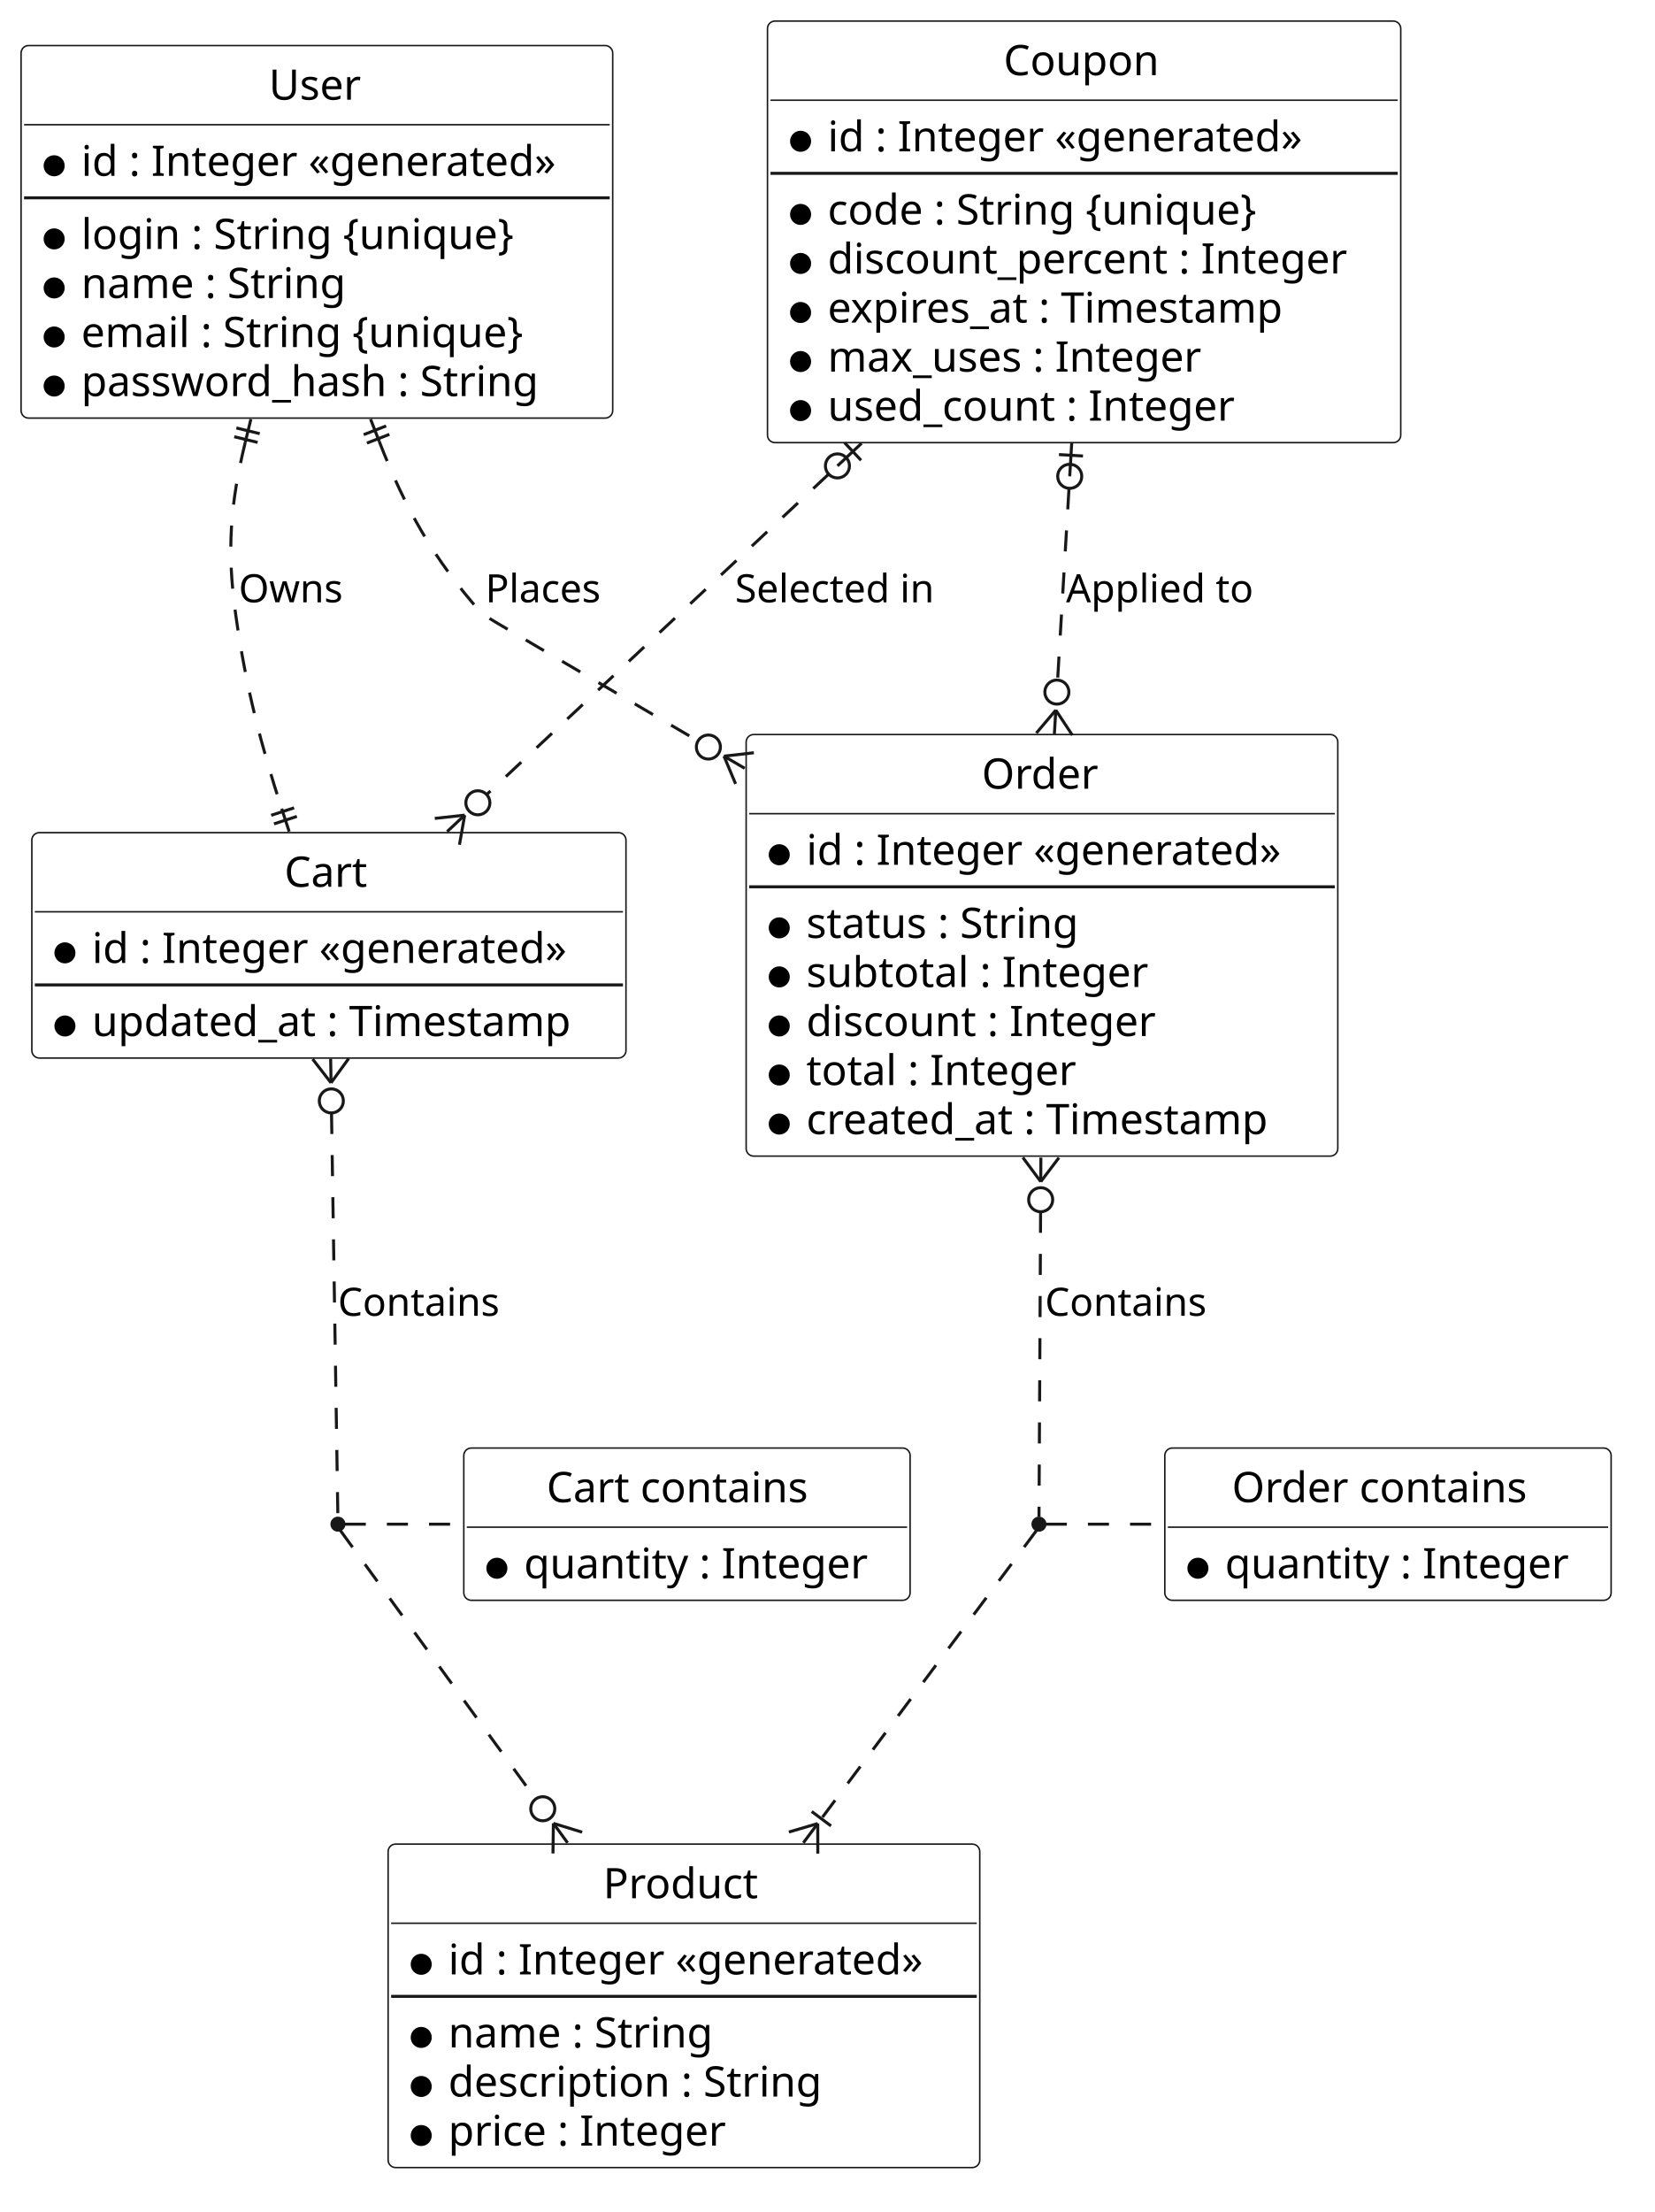
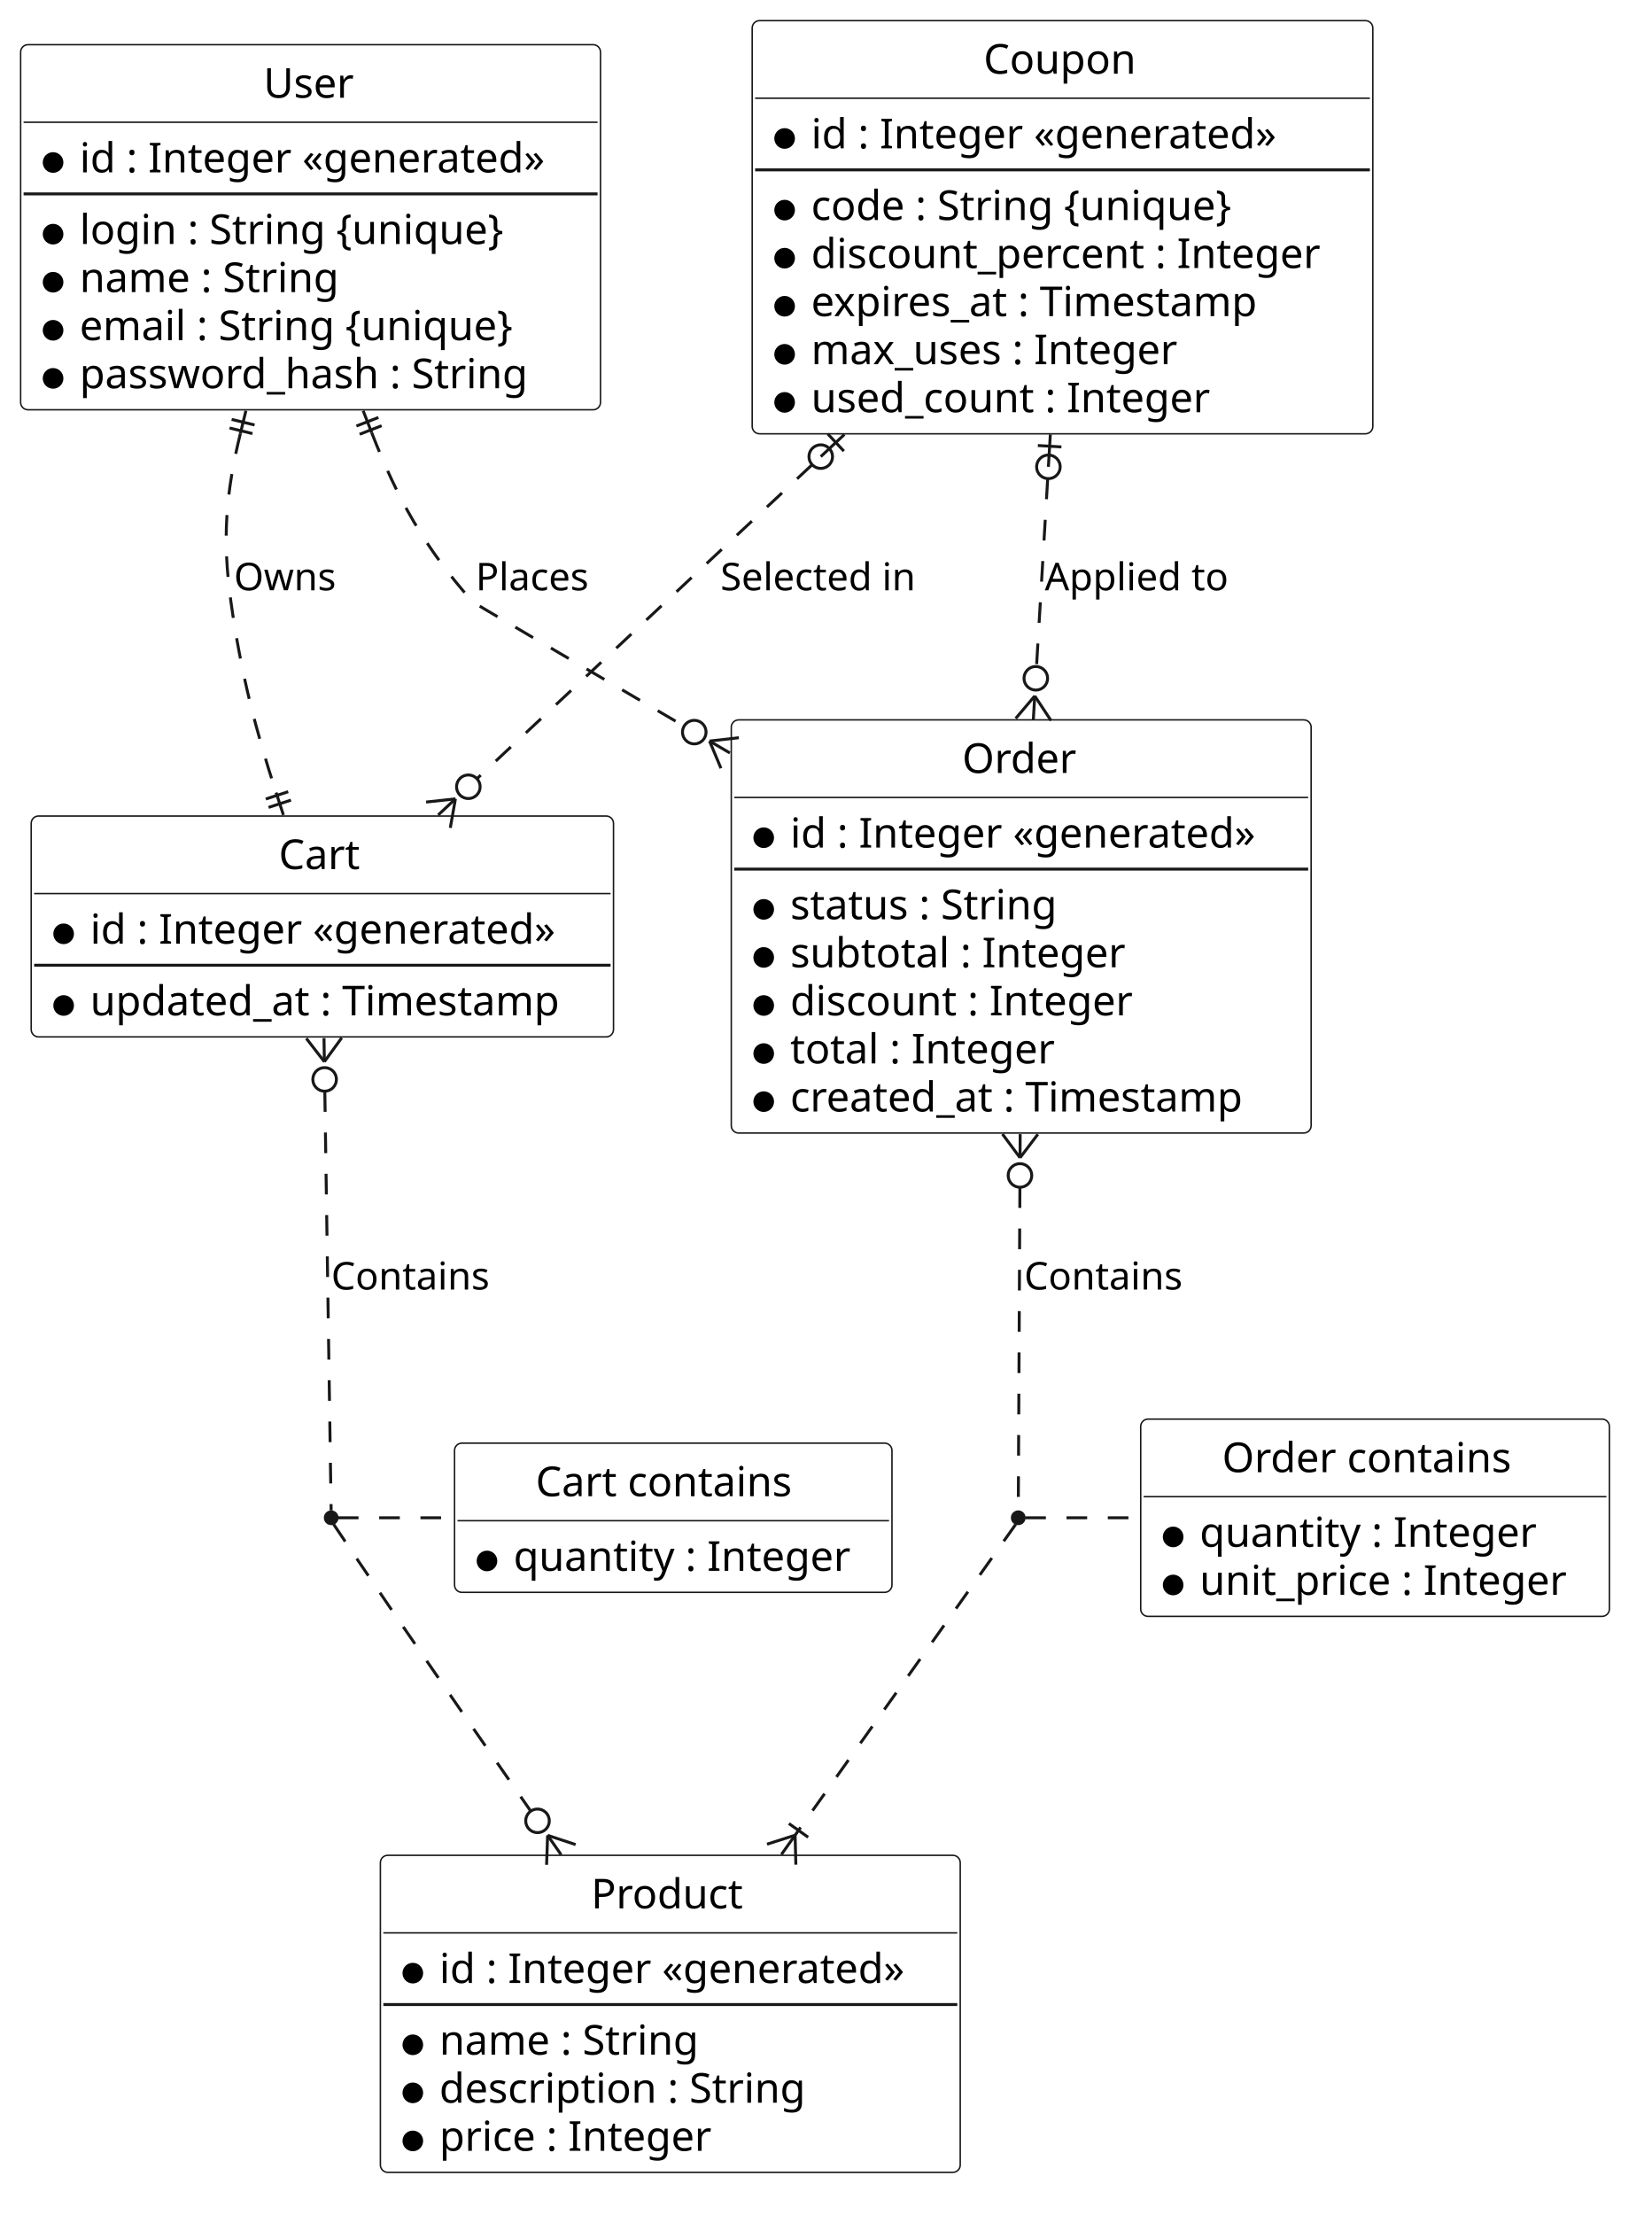
- <svg xmlns="http://www.w3.org/2000/svg" version="1.1" data-diagram-type="CLASS" style="width:550px;height:735px;background:#FFFFFF;" width="550px" height="735px" viewBox="0 0 550 735" zoomAndPan="magnify" preserveAspectRatio="none" contentStyleType="text/css">
+ <svg xmlns="http://www.w3.org/2000/svg" version="1.1" data-diagram-type="CLASS" style="width:560px;height:751px;background:#FFFFFF;" width="560px" height="751px" viewBox="0 0 560 751" zoomAndPan="magnify" preserveAspectRatio="none" contentStyleType="text/css">
  <defs />
  <g font-family="sans-serif" lengthAdjust="spacing">
    <g class="entity" data-qualified-name="usr" id="ent0001" data-source-line="9">
-       <rect x="7" y="15.14" width="196.646" height="123.781" fill="none" style="stroke:#181818;stroke-width:0.5;" rx="2.5" ry="2.5" />
-       <text x="89.368" y="33.135" fill="#000" font-size="14" textLength="31.91">User</text>
-       <line x1="8" y1="41.437" x2="202.646" y2="41.437" style="stroke:#181818;stroke-width:0.5;" />
-       <g data-visibility-modifier="IE_MANDATORY">
-         <ellipse cx="18" cy="55.085" rx="3" ry="3" fill="#000" style="stroke:#000;stroke-width:1;" />
-       </g>
-       <text x="27" y="58.432" fill="#000" font-size="14" textLength="170.646">id : Integer «generated»</text>
-       <line x1="8" y1="65.734" x2="202.646" y2="65.734" style="stroke:#181818;stroke-width:1;" />
-       <g data-visibility-modifier="IE_MANDATORY">
-         <ellipse cx="18" cy="79.382" rx="3" ry="3" fill="#000" style="stroke:#000;stroke-width:1;" />
-       </g>
-       <text x="27" y="82.729" fill="#000" font-size="14" textLength="159.776">login : String {unique}</text>
-       <g data-visibility-modifier="IE_MANDATORY">
-         <ellipse cx="18" cy="95.679" rx="3" ry="3" fill="#000" style="stroke:#000;stroke-width:1;" />
-       </g>
-       <text x="27" y="99.026" fill="#000" font-size="14" textLength="95.102">name : String</text>
-       <g data-visibility-modifier="IE_MANDATORY">
-         <ellipse cx="18" cy="111.976" rx="3" ry="3" fill="#000" style="stroke:#000;stroke-width:1;" />
-       </g>
-       <text x="27" y="115.323" fill="#000" font-size="14" textLength="164.281">email : String {unique}</text>
-       <g data-visibility-modifier="IE_MANDATORY">
-         <ellipse cx="18" cy="128.273" rx="3" ry="3" fill="#000" style="stroke:#000;stroke-width:1;" />
-       </g>
-       <text x="27" y="131.619" fill="#000" font-size="14" textLength="162.729">password_hash : String</text>
+       <rect x="7" y="15.15" width="196.646" height="123.781" fill="none" style="stroke:#181818;stroke-width:0.5;" rx="2.5" ry="2.5" />
+       <text x="89.368" y="33.145" fill="#000" font-size="14" textLength="31.91">User</text>
+       <line x1="8" y1="41.447" x2="202.646" y2="41.447" style="stroke:#181818;stroke-width:0.5;" />
+       <g data-visibility-modifier="IE_MANDATORY">
+         <ellipse cx="18" cy="55.095" rx="3" ry="3" fill="#000" style="stroke:#000;stroke-width:1;" />
+       </g>
+       <text x="27" y="58.442" fill="#000" font-size="14" textLength="170.646">id : Integer «generated»</text>
+       <line x1="8" y1="65.744" x2="202.646" y2="65.744" style="stroke:#181818;stroke-width:1;" />
+       <g data-visibility-modifier="IE_MANDATORY">
+         <ellipse cx="18" cy="79.392" rx="3" ry="3" fill="#000" style="stroke:#000;stroke-width:1;" />
+       </g>
+       <text x="27" y="82.739" fill="#000" font-size="14" textLength="159.776">login : String {unique}</text>
+       <g data-visibility-modifier="IE_MANDATORY">
+         <ellipse cx="18" cy="95.689" rx="3" ry="3" fill="#000" style="stroke:#000;stroke-width:1;" />
+       </g>
+       <text x="27" y="99.036" fill="#000" font-size="14" textLength="95.102">name : String</text>
+       <g data-visibility-modifier="IE_MANDATORY">
+         <ellipse cx="18" cy="111.986" rx="3" ry="3" fill="#000" style="stroke:#000;stroke-width:1;" />
+       </g>
+       <text x="27" y="115.333" fill="#000" font-size="14" textLength="164.281">email : String {unique}</text>
+       <g data-visibility-modifier="IE_MANDATORY">
+         <ellipse cx="18" cy="128.283" rx="3" ry="3" fill="#000" style="stroke:#000;stroke-width:1;" />
+       </g>
+       <text x="27" y="131.629" fill="#000" font-size="14" textLength="162.729">password_hash : String</text>
    </g>
    <g class="entity" data-qualified-name="prod" id="ent0002" data-source-line="18">
-       <rect x="129" y="612.75" width="196.646" height="107.484" fill="none" style="stroke:#181818;stroke-width:0.5;" rx="2.5" ry="2.5" />
-       <text x="200.468" y="630.745" fill="#000" font-size="14" textLength="53.71">Product</text>
-       <line x1="130" y1="639.047" x2="324.646" y2="639.047" style="stroke:#181818;stroke-width:0.5;" />
-       <g data-visibility-modifier="IE_MANDATORY">
-         <ellipse cx="140" cy="652.695" rx="3" ry="3" fill="#000" style="stroke:#000;stroke-width:1;" />
-       </g>
-       <text x="149" y="656.042" fill="#000" font-size="14" textLength="170.646">id : Integer «generated»</text>
-       <line x1="130" y1="663.344" x2="324.646" y2="663.344" style="stroke:#181818;stroke-width:1;" />
-       <g data-visibility-modifier="IE_MANDATORY">
-         <ellipse cx="140" cy="676.992" rx="3" ry="3" fill="#000" style="stroke:#000;stroke-width:1;" />
-       </g>
-       <text x="149" y="680.339" fill="#000" font-size="14" textLength="95.102">name : String</text>
-       <g data-visibility-modifier="IE_MANDATORY">
-         <ellipse cx="140" cy="693.289" rx="3" ry="3" fill="#000" style="stroke:#000;stroke-width:1;" />
-       </g>
-       <text x="149" y="696.636" fill="#000" font-size="14" textLength="133.239">description : String</text>
-       <g data-visibility-modifier="IE_MANDATORY">
-         <ellipse cx="140" cy="709.586" rx="3" ry="3" fill="#000" style="stroke:#000;stroke-width:1;" />
-       </g>
-       <text x="149" y="712.933" fill="#000" font-size="14" textLength="98.82">price : Integer</text>
+       <rect x="129" y="629.05" width="196.646" height="107.484" fill="none" style="stroke:#181818;stroke-width:0.5;" rx="2.5" ry="2.5" />
+       <text x="200.468" y="647.045" fill="#000" font-size="14" textLength="53.71">Product</text>
+       <line x1="130" y1="655.347" x2="324.646" y2="655.347" style="stroke:#181818;stroke-width:0.5;" />
+       <g data-visibility-modifier="IE_MANDATORY">
+         <ellipse cx="140" cy="668.995" rx="3" ry="3" fill="#000" style="stroke:#000;stroke-width:1;" />
+       </g>
+       <text x="149" y="672.342" fill="#000" font-size="14" textLength="170.646">id : Integer «generated»</text>
+       <line x1="130" y1="679.644" x2="324.646" y2="679.644" style="stroke:#181818;stroke-width:1;" />
+       <g data-visibility-modifier="IE_MANDATORY">
+         <ellipse cx="140" cy="693.292" rx="3" ry="3" fill="#000" style="stroke:#000;stroke-width:1;" />
+       </g>
+       <text x="149" y="696.639" fill="#000" font-size="14" textLength="95.102">name : String</text>
+       <g data-visibility-modifier="IE_MANDATORY">
+         <ellipse cx="140" cy="709.589" rx="3" ry="3" fill="#000" style="stroke:#000;stroke-width:1;" />
+       </g>
+       <text x="149" y="712.936" fill="#000" font-size="14" textLength="133.239">description : String</text>
+       <g data-visibility-modifier="IE_MANDATORY">
+         <ellipse cx="140" cy="725.886" rx="3" ry="3" fill="#000" style="stroke:#000;stroke-width:1;" />
+       </g>
+       <text x="149" y="729.233" fill="#000" font-size="14" textLength="98.82">price : Integer</text>
    </g>
    <g class="entity" data-qualified-name="cpn" id="ent0003" data-source-line="26">
      <rect x="255.09" y="7" width="210.475" height="140.078" fill="none" style="stroke:#181818;stroke-width:0.5;" rx="2.5" ry="2.5" />
      <text x="333.558" y="24.995" fill="#000" font-size="14" textLength="53.539">Coupon</text>
      <line x1="256.09" y1="33.297" x2="464.565" y2="33.297" style="stroke:#181818;stroke-width:0.5;" />
      <g data-visibility-modifier="IE_MANDATORY">
        <ellipse cx="266.09" cy="46.945" rx="3" ry="3" fill="#000" style="stroke:#000;stroke-width:1;" />
      </g>
      <text x="275.09" y="50.292" fill="#000" font-size="14" textLength="170.646">id : Integer «generated»</text>
      <line x1="256.09" y1="57.594" x2="464.565" y2="57.594" style="stroke:#181818;stroke-width:1;" />
      <g data-visibility-modifier="IE_MANDATORY">
        <ellipse cx="266.09" cy="71.242" rx="3" ry="3" fill="#000" style="stroke:#000;stroke-width:1;" />
      </g>
      <text x="275.09" y="74.589" fill="#000" font-size="14" textLength="159.435">code : String {unique}</text>
      <g data-visibility-modifier="IE_MANDATORY">
        <ellipse cx="266.09" cy="87.539" rx="3" ry="3" fill="#000" style="stroke:#000;stroke-width:1;" />
      </g>
      <text x="275.09" y="90.886" fill="#000" font-size="14" textLength="184.475">discount_percent : Integer</text>
      <g data-visibility-modifier="IE_MANDATORY">
        <ellipse cx="266.09" cy="103.836" rx="3" ry="3" fill="#000" style="stroke:#000;stroke-width:1;" />
      </g>
      <text x="275.09" y="107.183" fill="#000" font-size="14" textLength="164.603">expires_at : Timestamp</text>
      <g data-visibility-modifier="IE_MANDATORY">
        <ellipse cx="266.09" cy="120.133" rx="3" ry="3" fill="#000" style="stroke:#000;stroke-width:1;" />
      </g>
      <text x="275.09" y="123.479" fill="#000" font-size="14" textLength="133.554">max_uses : Integer</text>
      <g data-visibility-modifier="IE_MANDATORY">
        <ellipse cx="266.09" cy="136.43" rx="3" ry="3" fill="#000" style="stroke:#000;stroke-width:1;" />
      </g>
      <text x="275.09" y="139.776" fill="#000" font-size="14" textLength="144.143">used_count : Integer</text>
    </g>
    <g class="entity" data-qualified-name="cart" id="ent0004" data-source-line="36">
      <rect x="10.58" y="276.67" width="197.479" height="74.891" fill="none" style="stroke:#181818;stroke-width:0.5;" rx="2.5" ry="2.5" />
      <text x="94.52" y="294.665" fill="#000" font-size="14" textLength="29.6">Cart</text>
      <line x1="11.58" y1="302.967" x2="207.059" y2="302.967" style="stroke:#181818;stroke-width:0.5;" />
      <g data-visibility-modifier="IE_MANDATORY">
        <ellipse cx="21.58" cy="316.615" rx="3" ry="3" fill="#000" style="stroke:#000;stroke-width:1;" />
      </g>
      <text x="30.58" y="319.962" fill="#000" font-size="14" textLength="170.646">id : Integer «generated»</text>
      <line x1="11.58" y1="327.264" x2="207.059" y2="327.264" style="stroke:#181818;stroke-width:1;" />
      <g data-visibility-modifier="IE_MANDATORY">
        <ellipse cx="21.58" cy="340.912" rx="3" ry="3" fill="#000" style="stroke:#000;stroke-width:1;" />
      </g>
      <text x="30.58" y="344.259" fill="#000" font-size="14" textLength="171.479">updated_at : Timestamp</text>
    </g>
    <g class="entity" data-qualified-name="ord" id="ent0005" data-source-line="42">
-       <rect x="248" y="244.07" width="196.646" height="140.078" fill="none" style="stroke:#181818;stroke-width:0.5;" rx="2.5" ry="2.5" />
-       <text x="326.307" y="262.065" fill="#000" font-size="14" textLength="40.031">Order</text>
-       <line x1="249" y1="270.367" x2="443.646" y2="270.367" style="stroke:#181818;stroke-width:0.5;" />
-       <g data-visibility-modifier="IE_MANDATORY">
-         <ellipse cx="259" cy="284.015" rx="3" ry="3" fill="#000" style="stroke:#000;stroke-width:1;" />
-       </g>
-       <text x="268" y="287.362" fill="#000" font-size="14" textLength="170.646">id : Integer «generated»</text>
-       <line x1="249" y1="294.664" x2="443.646" y2="294.664" style="stroke:#181818;stroke-width:1;" />
-       <g data-visibility-modifier="IE_MANDATORY">
-         <ellipse cx="259" cy="308.312" rx="3" ry="3" fill="#000" style="stroke:#000;stroke-width:1;" />
-       </g>
-       <text x="268" y="311.659" fill="#000" font-size="14" textLength="98.417">status : String</text>
-       <g data-visibility-modifier="IE_MANDATORY">
-         <ellipse cx="259" cy="324.609" rx="3" ry="3" fill="#000" style="stroke:#000;stroke-width:1;" />
-       </g>
-       <text x="268" y="327.956" fill="#000" font-size="14" textLength="121.044">subtotal : Integer</text>
-       <g data-visibility-modifier="IE_MANDATORY">
-         <ellipse cx="259" cy="340.906" rx="3" ry="3" fill="#000" style="stroke:#000;stroke-width:1;" />
-       </g>
-       <text x="268" y="344.253" fill="#000" font-size="14" textLength="123.546">discount : Integer</text>
-       <g data-visibility-modifier="IE_MANDATORY">
-         <ellipse cx="259" cy="357.203" rx="3" ry="3" fill="#000" style="stroke:#000;stroke-width:1;" />
-       </g>
-       <text x="268" y="360.549" fill="#000" font-size="14" textLength="95.99">total : Integer</text>
-       <g data-visibility-modifier="IE_MANDATORY">
-         <ellipse cx="259" cy="373.5" rx="3" ry="3" fill="#000" style="stroke:#000;stroke-width:1;" />
-       </g>
-       <text x="268" y="376.846" fill="#000" font-size="14" textLength="166.899">created_at : Timestamp</text>
+       <rect x="248" y="244.08" width="196.646" height="140.078" fill="none" style="stroke:#181818;stroke-width:0.5;" rx="2.5" ry="2.5" />
+       <text x="326.307" y="262.075" fill="#000" font-size="14" textLength="40.031">Order</text>
+       <line x1="249" y1="270.377" x2="443.646" y2="270.377" style="stroke:#181818;stroke-width:0.5;" />
+       <g data-visibility-modifier="IE_MANDATORY">
+         <ellipse cx="259" cy="284.025" rx="3" ry="3" fill="#000" style="stroke:#000;stroke-width:1;" />
+       </g>
+       <text x="268" y="287.372" fill="#000" font-size="14" textLength="170.646">id : Integer «generated»</text>
+       <line x1="249" y1="294.674" x2="443.646" y2="294.674" style="stroke:#181818;stroke-width:1;" />
+       <g data-visibility-modifier="IE_MANDATORY">
+         <ellipse cx="259" cy="308.322" rx="3" ry="3" fill="#000" style="stroke:#000;stroke-width:1;" />
+       </g>
+       <text x="268" y="311.669" fill="#000" font-size="14" textLength="98.417">status : String</text>
+       <g data-visibility-modifier="IE_MANDATORY">
+         <ellipse cx="259" cy="324.619" rx="3" ry="3" fill="#000" style="stroke:#000;stroke-width:1;" />
+       </g>
+       <text x="268" y="327.966" fill="#000" font-size="14" textLength="121.044">subtotal : Integer</text>
+       <g data-visibility-modifier="IE_MANDATORY">
+         <ellipse cx="259" cy="340.916" rx="3" ry="3" fill="#000" style="stroke:#000;stroke-width:1;" />
+       </g>
+       <text x="268" y="344.263" fill="#000" font-size="14" textLength="123.546">discount : Integer</text>
+       <g data-visibility-modifier="IE_MANDATORY">
+         <ellipse cx="259" cy="357.213" rx="3" ry="3" fill="#000" style="stroke:#000;stroke-width:1;" />
+       </g>
+       <text x="268" y="360.559" fill="#000" font-size="14" textLength="95.99">total : Integer</text>
+       <g data-visibility-modifier="IE_MANDATORY">
+         <ellipse cx="259" cy="373.51" rx="3" ry="3" fill="#000" style="stroke:#000;stroke-width:1;" />
+       </g>
+       <text x="268" y="376.856" fill="#000" font-size="14" textLength="166.899">created_at : Timestamp</text>
    </g>
    <g class="entity" data-qualified-name="cart_rel" id="ent0006" data-source-line="52">
-       <rect x="154.15" y="481.15" width="148.343" height="50.594" fill="none" style="stroke:#181818;stroke-width:0.5;" rx="2.5" ry="2.5" />
-       <text x="181.666" y="499.145" fill="#000" font-size="14" textLength="93.311">Cart contains</text>
-       <line x1="155.15" y1="507.447" x2="301.493" y2="507.447" style="stroke:#181818;stroke-width:0.5;" />
-       <g data-visibility-modifier="IE_MANDATORY">
-         <ellipse cx="165.15" cy="521.095" rx="3" ry="3" fill="#000" style="stroke:#000;stroke-width:1;" />
-       </g>
-       <text x="174.15" y="524.442" fill="#000" font-size="14" textLength="122.343">quantity : Integer</text>
+       <rect x="154.15" y="489.3" width="148.343" height="50.594" fill="none" style="stroke:#181818;stroke-width:0.5;" rx="2.5" ry="2.5" />
+       <text x="181.666" y="507.295" fill="#000" font-size="14" textLength="93.311">Cart contains</text>
+       <line x1="155.15" y1="515.597" x2="301.493" y2="515.597" style="stroke:#181818;stroke-width:0.5;" />
+       <g data-visibility-modifier="IE_MANDATORY">
+         <ellipse cx="165.15" cy="529.245" rx="3" ry="3" fill="#000" style="stroke:#000;stroke-width:1;" />
+       </g>
+       <text x="174.15" y="532.592" fill="#000" font-size="14" textLength="122.343">quantity : Integer</text>
    </g>
    <g class="entity" data-qualified-name="ord_rel" id="ent0007" data-source-line="56">
-       <rect x="387.15" y="481.15" width="148.343" height="50.594" fill="none" style="stroke:#181818;stroke-width:0.5;" rx="2.5" ry="2.5" />
-       <text x="409.45" y="499.145" fill="#000" font-size="14" textLength="103.742">Order contains</text>
-       <line x1="388.15" y1="507.447" x2="534.493" y2="507.447" style="stroke:#181818;stroke-width:0.5;" />
-       <g data-visibility-modifier="IE_MANDATORY">
-         <ellipse cx="398.15" cy="521.095" rx="3" ry="3" fill="#000" style="stroke:#000;stroke-width:1;" />
-       </g>
-       <text x="407.15" y="524.442" fill="#000" font-size="14" textLength="122.343">quantity : Integer</text>
-     </g>
-     <ellipse cx="112.32" cy="506.45" rx="2" ry="2" fill="#181818" style="stroke:#181818;stroke-width:1;" />
-     <ellipse cx="345.32" cy="506.45" rx="2" ry="2" fill="#181818" style="stroke:#181818;stroke-width:1;" />
-     <g class="link" data-entity-1="ent0001" data-entity-2="ent0004" id="lnk8" data-source-line="60" data-link-type="association">
-       <path d="M81.501,147.034 C76.521,167.524 75.36,182.8 78.32,204.07 C81.75,228.63 86.834,247.823 93.634,268.713" style="stroke:#181818;stroke-width:1;stroke-dasharray:7,7;" fill="none" id="usr-cart" codeLine="60" />
-       <line x1="78.558" y1="142.202" x2="86.332" y2="144.092" style="stroke:#181818;stroke-width:1;" />
-       <line x1="77.85" y1="145.117" x2="85.624" y2="147.007" style="stroke:#181818;stroke-width:1;" />
-       <line x1="81.501" y1="147.034" x2="83.39" y2="139.26" style="stroke:#181818;stroke-width:1;" />
+       <rect x="386.85" y="481.15" width="158.945" height="66.891" fill="none" style="stroke:#181818;stroke-width:0.5;" rx="2.5" ry="2.5" />
+       <text x="414.452" y="499.145" fill="#000" font-size="14" textLength="103.742">Order contains</text>
+       <line x1="387.85" y1="507.447" x2="544.795" y2="507.447" style="stroke:#181818;stroke-width:0.5;" />
+       <g data-visibility-modifier="IE_MANDATORY">
+         <ellipse cx="397.85" cy="521.095" rx="3" ry="3" fill="#000" style="stroke:#000;stroke-width:1;" />
+       </g>
+       <text x="406.85" y="524.442" fill="#000" font-size="14" textLength="122.343">quantity : Integer</text>
+       <g data-visibility-modifier="IE_MANDATORY">
+         <ellipse cx="397.85" cy="537.392" rx="3" ry="3" fill="#000" style="stroke:#000;stroke-width:1;" />
+       </g>
+       <text x="406.85" y="540.739" fill="#000" font-size="14" textLength="132.945">unit_price : Integer</text>
+     </g>
+     <ellipse cx="112.32" cy="514.6" rx="2" ry="2" fill="#181818" style="stroke:#181818;stroke-width:1;" />
+     <ellipse cx="345.32" cy="514.6" rx="2" ry="2" fill="#181818" style="stroke:#181818;stroke-width:1;" />
+     <g class="link" data-entity-1="ent0001" data-entity-2="ent0004" id="lnk8" data-source-line="61" data-link-type="association">
+       <path d="M81.502,147.034 C76.522,167.534 75.36,182.8 78.32,204.08 C81.75,228.64 86.833,247.833 93.633,268.713" style="stroke:#181818;stroke-width:1;stroke-dasharray:7,7;" fill="none" id="usr-cart" codeLine="61" />
+       <line x1="78.559" y1="142.203" x2="86.333" y2="144.091" style="stroke:#181818;stroke-width:1;" />
+       <line x1="77.851" y1="145.118" x2="85.625" y2="147.006" style="stroke:#181818;stroke-width:1;" />
+       <line x1="81.502" y1="147.034" x2="83.39" y2="139.26" style="stroke:#181818;stroke-width:1;" />
      <line x1="98.675" y1="271.278" x2="91.068" y2="273.755" style="stroke:#181818;stroke-width:1;" />
-       <line x1="97.747" y1="268.426" x2="90.14" y2="270.902" style="stroke:#181818;stroke-width:1;" />
-       <line x1="93.634" y1="268.713" x2="96.11" y2="276.32" style="stroke:#181818;stroke-width:1;" />
-       <text x="79.32" y="200.137" fill="#000" font-size="13" textLength="35.877">Owns</text>
-     </g>
-     <g class="link" data-entity-1="ent0001" data-entity-2="ent0005" id="lnk9" data-source-line="61" data-link-type="crowfoot">
-       <path d="M126.057,146.707 C134.687,168.917 143.92,185.59 160.32,204.07 C160.56,204.34 187.627,220.225 231.997,246.205" style="stroke:#181818;stroke-width:1;stroke-dasharray:7,7;" fill="none" id="usr-ord" codeLine="61" />
-       <line x1="120.88" y1="144.427" x2="128.337" y2="141.53" style="stroke:#181818;stroke-width:1;" />
-       <line x1="121.967" y1="147.223" x2="129.424" y2="144.326" style="stroke:#181818;stroke-width:1;" />
-       <line x1="126.057" y1="146.707" x2="123.16" y2="139.25" style="stroke:#181818;stroke-width:1;" />
+       <line x1="97.746" y1="268.425" x2="90.139" y2="270.903" style="stroke:#181818;stroke-width:1;" />
+       <line x1="93.633" y1="268.713" x2="96.11" y2="276.32" style="stroke:#181818;stroke-width:1;" />
+       <text x="79.32" y="200.147" fill="#000" font-size="13" textLength="35.877">Owns</text>
+     </g>
+     <g class="link" data-entity-1="ent0001" data-entity-2="ent0005" id="lnk9" data-source-line="62" data-link-type="crowfoot">
+       <path d="M126.059,146.716 C134.689,168.916 143.92,185.6 160.32,204.08 C160.56,204.34 187.627,220.225 231.997,246.205" style="stroke:#181818;stroke-width:1;stroke-dasharray:7,7;" fill="none" id="usr-ord" codeLine="62" />
+       <line x1="120.881" y1="144.438" x2="128.338" y2="141.539" style="stroke:#181818;stroke-width:1;" />
+       <line x1="121.968" y1="147.234" x2="129.424" y2="144.335" style="stroke:#181818;stroke-width:1;" />
+       <line x1="126.059" y1="146.716" x2="123.16" y2="139.26" style="stroke:#181818;stroke-width:1;" />
      <line x1="240.626" y1="251.258" x2="250.562" y2="250.122" style="stroke:#181818;stroke-width:1;" />
      <line x1="240.626" y1="251.258" x2="244.498" y2="260.478" style="stroke:#181818;stroke-width:1;" />
      <line x1="240.626" y1="251.258" x2="247.53" y2="255.3" style="stroke:#181818;stroke-width:1;" />
      <ellipse cx="235.449" cy="248.226" rx="4" ry="4" fill="none" style="stroke:#181818;stroke-width:1;" />
-       <text x="161.32" y="200.137" fill="#000" font-size="13" textLength="41.336">Places</text>
-     </g>
-     <g class="link" data-entity-1="ent0004" data-entity-2="ent0012" id="lnk13" data-source-line="64" data-link-type="crowfoot">
-       <path d="M110.184,369.808 C110.994,421.228 112.11,491.83 112.3,504.04" style="stroke:#181818;stroke-width:1;stroke-dasharray:7,7;" fill="none" id="cart-backto-apoint11" />
-       <line x1="110.026" y1="359.809" x2="103.901" y2="351.905" style="stroke:#181818;stroke-width:1;" />
-       <line x1="110.026" y1="359.809" x2="115.899" y2="351.715" style="stroke:#181818;stroke-width:1;" />
-       <line x1="110.026" y1="359.809" x2="109.9" y2="351.81" style="stroke:#181818;stroke-width:1;" />
-       <ellipse cx="110.121" cy="365.808" rx="4" ry="4" fill="none" style="stroke:#181818;stroke-width:1;" />
+       <text x="161.32" y="200.147" fill="#000" font-size="13" textLength="41.336">Places</text>
+     </g>
+     <g class="link" data-entity-1="ent0004" data-entity-2="ent0012" id="lnk13" data-source-line="65" data-link-type="crowfoot">
+       <path d="M110.153,369.978 C110.963,423.348 112.1,499.18 112.3,512.11" style="stroke:#181818;stroke-width:1;stroke-dasharray:7,7;" fill="none" id="cart-backto-apoint11" />
+       <line x1="110.001" y1="359.979" x2="103.881" y2="352.071" style="stroke:#181818;stroke-width:1;" />
+       <line x1="110.001" y1="359.979" x2="115.879" y2="351.889" style="stroke:#181818;stroke-width:1;" />
+       <line x1="110.001" y1="359.979" x2="109.88" y2="351.98" style="stroke:#181818;stroke-width:1;" />
+       <ellipse cx="110.092" cy="365.978" rx="4" ry="4" fill="none" style="stroke:#181818;stroke-width:1;" />
      <text x="112.32" y="437.217" fill="#000" font-size="13" textLength="56.958">Contains</text>
    </g>
-     <g class="link" data-entity-1="ent0012" data-entity-2="ent0002" id="lnk14" data-source-line="64" data-link-type="crowfoot">
-       <path d="M113.06,508.46 C118.85,516.42 147.219,555.405 178.049,597.775" style="stroke:#181818;stroke-width:1;stroke-dasharray:7,7;" fill="none" id="apoint11-to-prod" />
-       <line x1="183.933" y1="605.861" x2="193.492" y2="608.8" style="stroke:#181818;stroke-width:1;" />
-       <line x1="183.933" y1="605.861" x2="183.788" y2="615.86" style="stroke:#181818;stroke-width:1;" />
-       <line x1="183.933" y1="605.861" x2="188.64" y2="612.33" style="stroke:#181818;stroke-width:1;" />
-       <ellipse cx="180.403" cy="601.01" rx="4" ry="4" fill="none" style="stroke:#181818;stroke-width:1;" />
-     </g>
-     <g class="link" data-entity-1="ent0012" data-entity-2="ent0006" id="lnk15" data-source-line="64" data-link-type="association">
-       <path d="M114.59,506.45 C127.62,506.45 140.65,506.45 153.68,506.45" style="stroke:#181818;stroke-width:1;stroke-dasharray:7,7;" fill="none" id="apoint11-cart_rel" />
-     </g>
-     <g class="link" data-entity-1="ent0005" data-entity-2="ent0018" id="lnk19" data-source-line="67" data-link-type="crowfoot">
-       <path d="M345.866,402.64 C345.606,452.34 345.38,494.12 345.33,504.03" style="stroke:#181818;stroke-width:1;stroke-dasharray:7,7;" fill="none" id="ord-backto-apoint17" />
-       <line x1="345.918" y1="392.64" x2="339.96" y2="384.609" style="stroke:#181818;stroke-width:1;" />
-       <line x1="345.918" y1="392.64" x2="351.96" y2="384.671" style="stroke:#181818;stroke-width:1;" />
-       <line x1="345.918" y1="392.64" x2="345.96" y2="384.64" style="stroke:#181818;stroke-width:1;" />
-       <ellipse cx="345.887" cy="398.64" rx="4" ry="4" fill="none" style="stroke:#181818;stroke-width:1;" />
+     <g class="link" data-entity-1="ent0012" data-entity-2="ent0002" id="lnk14" data-source-line="65" data-link-type="crowfoot">
+       <path d="M113.16,516.84 C116.06,521.16 126,535.93 134.32,548.05 C152.65,574.74 162.896,589.544 179.996,614.074" style="stroke:#181818;stroke-width:1;stroke-dasharray:7,7;" fill="none" id="apoint11-to-prod" />
+       <line x1="185.715" y1="622.277" x2="195.212" y2="625.409" style="stroke:#181818;stroke-width:1;" />
+       <line x1="185.715" y1="622.277" x2="185.368" y2="632.271" style="stroke:#181818;stroke-width:1;" />
+       <line x1="185.715" y1="622.277" x2="190.29" y2="628.84" style="stroke:#181818;stroke-width:1;" />
+       <ellipse cx="182.284" cy="617.355" rx="4" ry="4" fill="none" style="stroke:#181818;stroke-width:1;" />
+     </g>
+     <g class="link" data-entity-1="ent0012" data-entity-2="ent0006" id="lnk15" data-source-line="65" data-link-type="association">
+       <path d="M114.59,514.6 C127.62,514.6 140.65,514.6 153.68,514.6" style="stroke:#181818;stroke-width:1;stroke-dasharray:7,7;" fill="none" id="apoint11-cart_rel" />
+     </g>
+     <g class="link" data-entity-1="ent0005" data-entity-2="ent0018" id="lnk19" data-source-line="68" data-link-type="crowfoot">
+       <path d="M345.881,402.54 C345.621,455.3 345.38,502.47 345.33,512.33" style="stroke:#181818;stroke-width:1;stroke-dasharray:7,7;" fill="none" id="ord-backto-apoint17" />
+       <line x1="345.931" y1="392.54" x2="339.97" y2="384.51" style="stroke:#181818;stroke-width:1;" />
+       <line x1="345.931" y1="392.54" x2="351.97" y2="384.57" style="stroke:#181818;stroke-width:1;" />
+       <line x1="345.931" y1="392.54" x2="345.97" y2="384.54" style="stroke:#181818;stroke-width:1;" />
+       <ellipse cx="345.901" cy="398.54" rx="4" ry="4" fill="none" style="stroke:#181818;stroke-width:1;" />
      <text x="347.32" y="437.217" fill="#000" font-size="13" textLength="56.958">Contains</text>
    </g>
-     <g class="link" data-entity-1="ent0018" data-entity-2="ent0002" id="lnk20" data-source-line="67" data-link-type="crowfoot">
-       <path d="M344.57,508.46 C338.62,516.42 303.437,563.55 271.797,605.92" style="stroke:#181818;stroke-width:1;stroke-dasharray:7,7;" fill="none" id="apoint17-to-prod" />
-       <line x1="271.797" y1="605.92" x2="271.817" y2="615.92" style="stroke:#181818;stroke-width:1;" />
-       <line x1="271.797" y1="605.92" x2="262.203" y2="608.74" style="stroke:#181818;stroke-width:1;" />
-       <line x1="271.797" y1="605.92" x2="267.01" y2="612.33" style="stroke:#181818;stroke-width:1;" />
-       <line x1="276.198" y1="606.711" x2="269.788" y2="601.924" style="stroke:#181818;stroke-width:1;" />
-     </g>
-     <g class="link" data-entity-1="ent0018" data-entity-2="ent0007" id="lnk21" data-source-line="67" data-link-type="association">
-       <path d="M347.59,506.45 C360.62,506.45 373.65,506.45 386.68,506.45" style="stroke:#181818;stroke-width:1;stroke-dasharray:7,7;" fill="none" id="apoint17-ord_rel" />
-     </g>
-     <g class="link" data-entity-1="ent0003" data-entity-2="ent0004" id="lnk22" data-source-line="69" data-link-type="crowfoot">
-       <path d="M275.422,157.544 C230.302,199.804 198.517,229.575 161.747,264.015" style="stroke:#181818;stroke-width:1;stroke-dasharray:7,7;" fill="none" id="cpn-cart" codeLine="69" />
-       <line x1="278.342" y1="154.81" x2="286.37" y2="147.29" style="stroke:#181818;stroke-width:1;" />
-       <ellipse cx="278.342" cy="154.81" rx="4" ry="4" fill="none" style="stroke:#181818;stroke-width:1;" />
-       <line x1="280.716" y1="147.105" x2="286.185" y2="152.944" style="stroke:#181818;stroke-width:1;" />
+     <g class="link" data-entity-1="ent0018" data-entity-2="ent0002" id="lnk20" data-source-line="68" data-link-type="crowfoot">
+       <path d="M344.45,516.84 C341.39,521.15 330.95,535.88 322.32,548.05 C303.45,574.64 287.095,597.679 269.645,622.229" style="stroke:#181818;stroke-width:1;stroke-dasharray:7,7;" fill="none" id="apoint17-to-prod" />
+       <line x1="269.645" y1="622.229" x2="269.9" y2="632.226" style="stroke:#181818;stroke-width:1;" />
+       <line x1="269.645" y1="622.229" x2="260.12" y2="625.274" style="stroke:#181818;stroke-width:1;" />
+       <line x1="269.645" y1="622.229" x2="265.01" y2="628.75" style="stroke:#181818;stroke-width:1;" />
+       <line x1="274.064" y1="622.917" x2="267.543" y2="618.282" style="stroke:#181818;stroke-width:1;" />
+     </g>
+     <g class="link" data-entity-1="ent0018" data-entity-2="ent0007" id="lnk21" data-source-line="68" data-link-type="association">
+       <path d="M347.69,514.6 C360.66,514.6 373.64,514.6 386.61,514.6" style="stroke:#181818;stroke-width:1;stroke-dasharray:7,7;" fill="none" id="apoint17-ord_rel" />
+     </g>
+     <g class="link" data-entity-1="ent0003" data-entity-2="ent0004" id="lnk22" data-source-line="70" data-link-type="crowfoot">
+       <path d="M275.421,157.553 C230.301,199.803 198.517,229.575 161.747,264.015" style="stroke:#181818;stroke-width:1;stroke-dasharray:7,7;" fill="none" id="cpn-cart" codeLine="70" />
+       <line x1="278.341" y1="154.819" x2="286.37" y2="147.3" style="stroke:#181818;stroke-width:1;" />
+       <ellipse cx="278.341" cy="154.819" rx="4" ry="4" fill="none" style="stroke:#181818;stroke-width:1;" />
+       <line x1="280.716" y1="147.114" x2="286.184" y2="152.954" style="stroke:#181818;stroke-width:1;" />
      <line x1="154.449" y1="270.851" x2="152.712" y2="280.699" style="stroke:#181818;stroke-width:1;" />
      <line x1="154.449" y1="270.851" x2="144.508" y2="271.941" style="stroke:#181818;stroke-width:1;" />
      <line x1="154.449" y1="270.851" x2="148.61" y2="276.32" style="stroke:#181818;stroke-width:1;" />
      <ellipse cx="158.828" cy="266.75" rx="4" ry="4" fill="none" style="stroke:#181818;stroke-width:1;" />
-       <text x="244.32" y="200.137" fill="#000" font-size="13" textLength="72.338">Selected in</text>
-     </g>
-     <g class="link" data-entity-1="ent0003" data-entity-2="ent0005" id="lnk23" data-source-line="70" data-link-type="crowfoot">
-       <path d="M355.306,162.263 C353.486,192.743 353.334,195.512 351.514,225.972" style="stroke:#181818;stroke-width:1;stroke-dasharray:7,7;" fill="none" id="cpn-ord" codeLine="70" />
-       <line x1="355.544" y1="158.27" x2="356.2" y2="147.29" style="stroke:#181818;stroke-width:1;" />
-       <ellipse cx="355.544" cy="158.27" rx="4" ry="4" fill="none" style="stroke:#181818;stroke-width:1;" />
-       <line x1="351.969" y1="151.044" x2="359.954" y2="151.521" style="stroke:#181818;stroke-width:1;" />
-       <line x1="350.917" y1="235.954" x2="356.429" y2="244.298" style="stroke:#181818;stroke-width:1;" />
-       <line x1="350.917" y1="235.954" x2="344.451" y2="243.582" style="stroke:#181818;stroke-width:1;" />
-       <line x1="350.917" y1="235.954" x2="350.44" y2="243.94" style="stroke:#181818;stroke-width:1;" />
-       <ellipse cx="351.275" cy="229.965" rx="4" ry="4" fill="none" style="stroke:#181818;stroke-width:1;" />
-       <text x="354.32" y="200.137" fill="#000" font-size="13" textLength="66.054">Applied to</text>
+       <text x="244.32" y="200.147" fill="#000" font-size="13" textLength="72.338">Selected in</text>
+     </g>
+     <g class="link" data-entity-1="ent0003" data-entity-2="ent0005" id="lnk23" data-source-line="71" data-link-type="crowfoot">
+       <path d="M355.306,162.273 C353.486,192.743 353.333,195.512 351.513,225.982" style="stroke:#181818;stroke-width:1;stroke-dasharray:7,7;" fill="none" id="cpn-ord" codeLine="71" />
+       <line x1="355.544" y1="158.28" x2="356.2" y2="147.3" style="stroke:#181818;stroke-width:1;" />
+       <ellipse cx="355.544" cy="158.28" rx="4" ry="4" fill="none" style="stroke:#181818;stroke-width:1;" />
+       <line x1="351.969" y1="151.054" x2="359.954" y2="151.531" style="stroke:#181818;stroke-width:1;" />
+       <line x1="350.917" y1="235.964" x2="356.429" y2="244.308" style="stroke:#181818;stroke-width:1;" />
+       <line x1="350.917" y1="235.964" x2="344.451" y2="243.592" style="stroke:#181818;stroke-width:1;" />
+       <line x1="350.917" y1="235.964" x2="350.44" y2="243.95" style="stroke:#181818;stroke-width:1;" />
+       <ellipse cx="351.275" cy="229.975" rx="4" ry="4" fill="none" style="stroke:#181818;stroke-width:1;" />
+       <text x="354.32" y="200.147" fill="#000" font-size="13" textLength="66.054">Applied to</text>
    </g>
  </g>
</svg>
